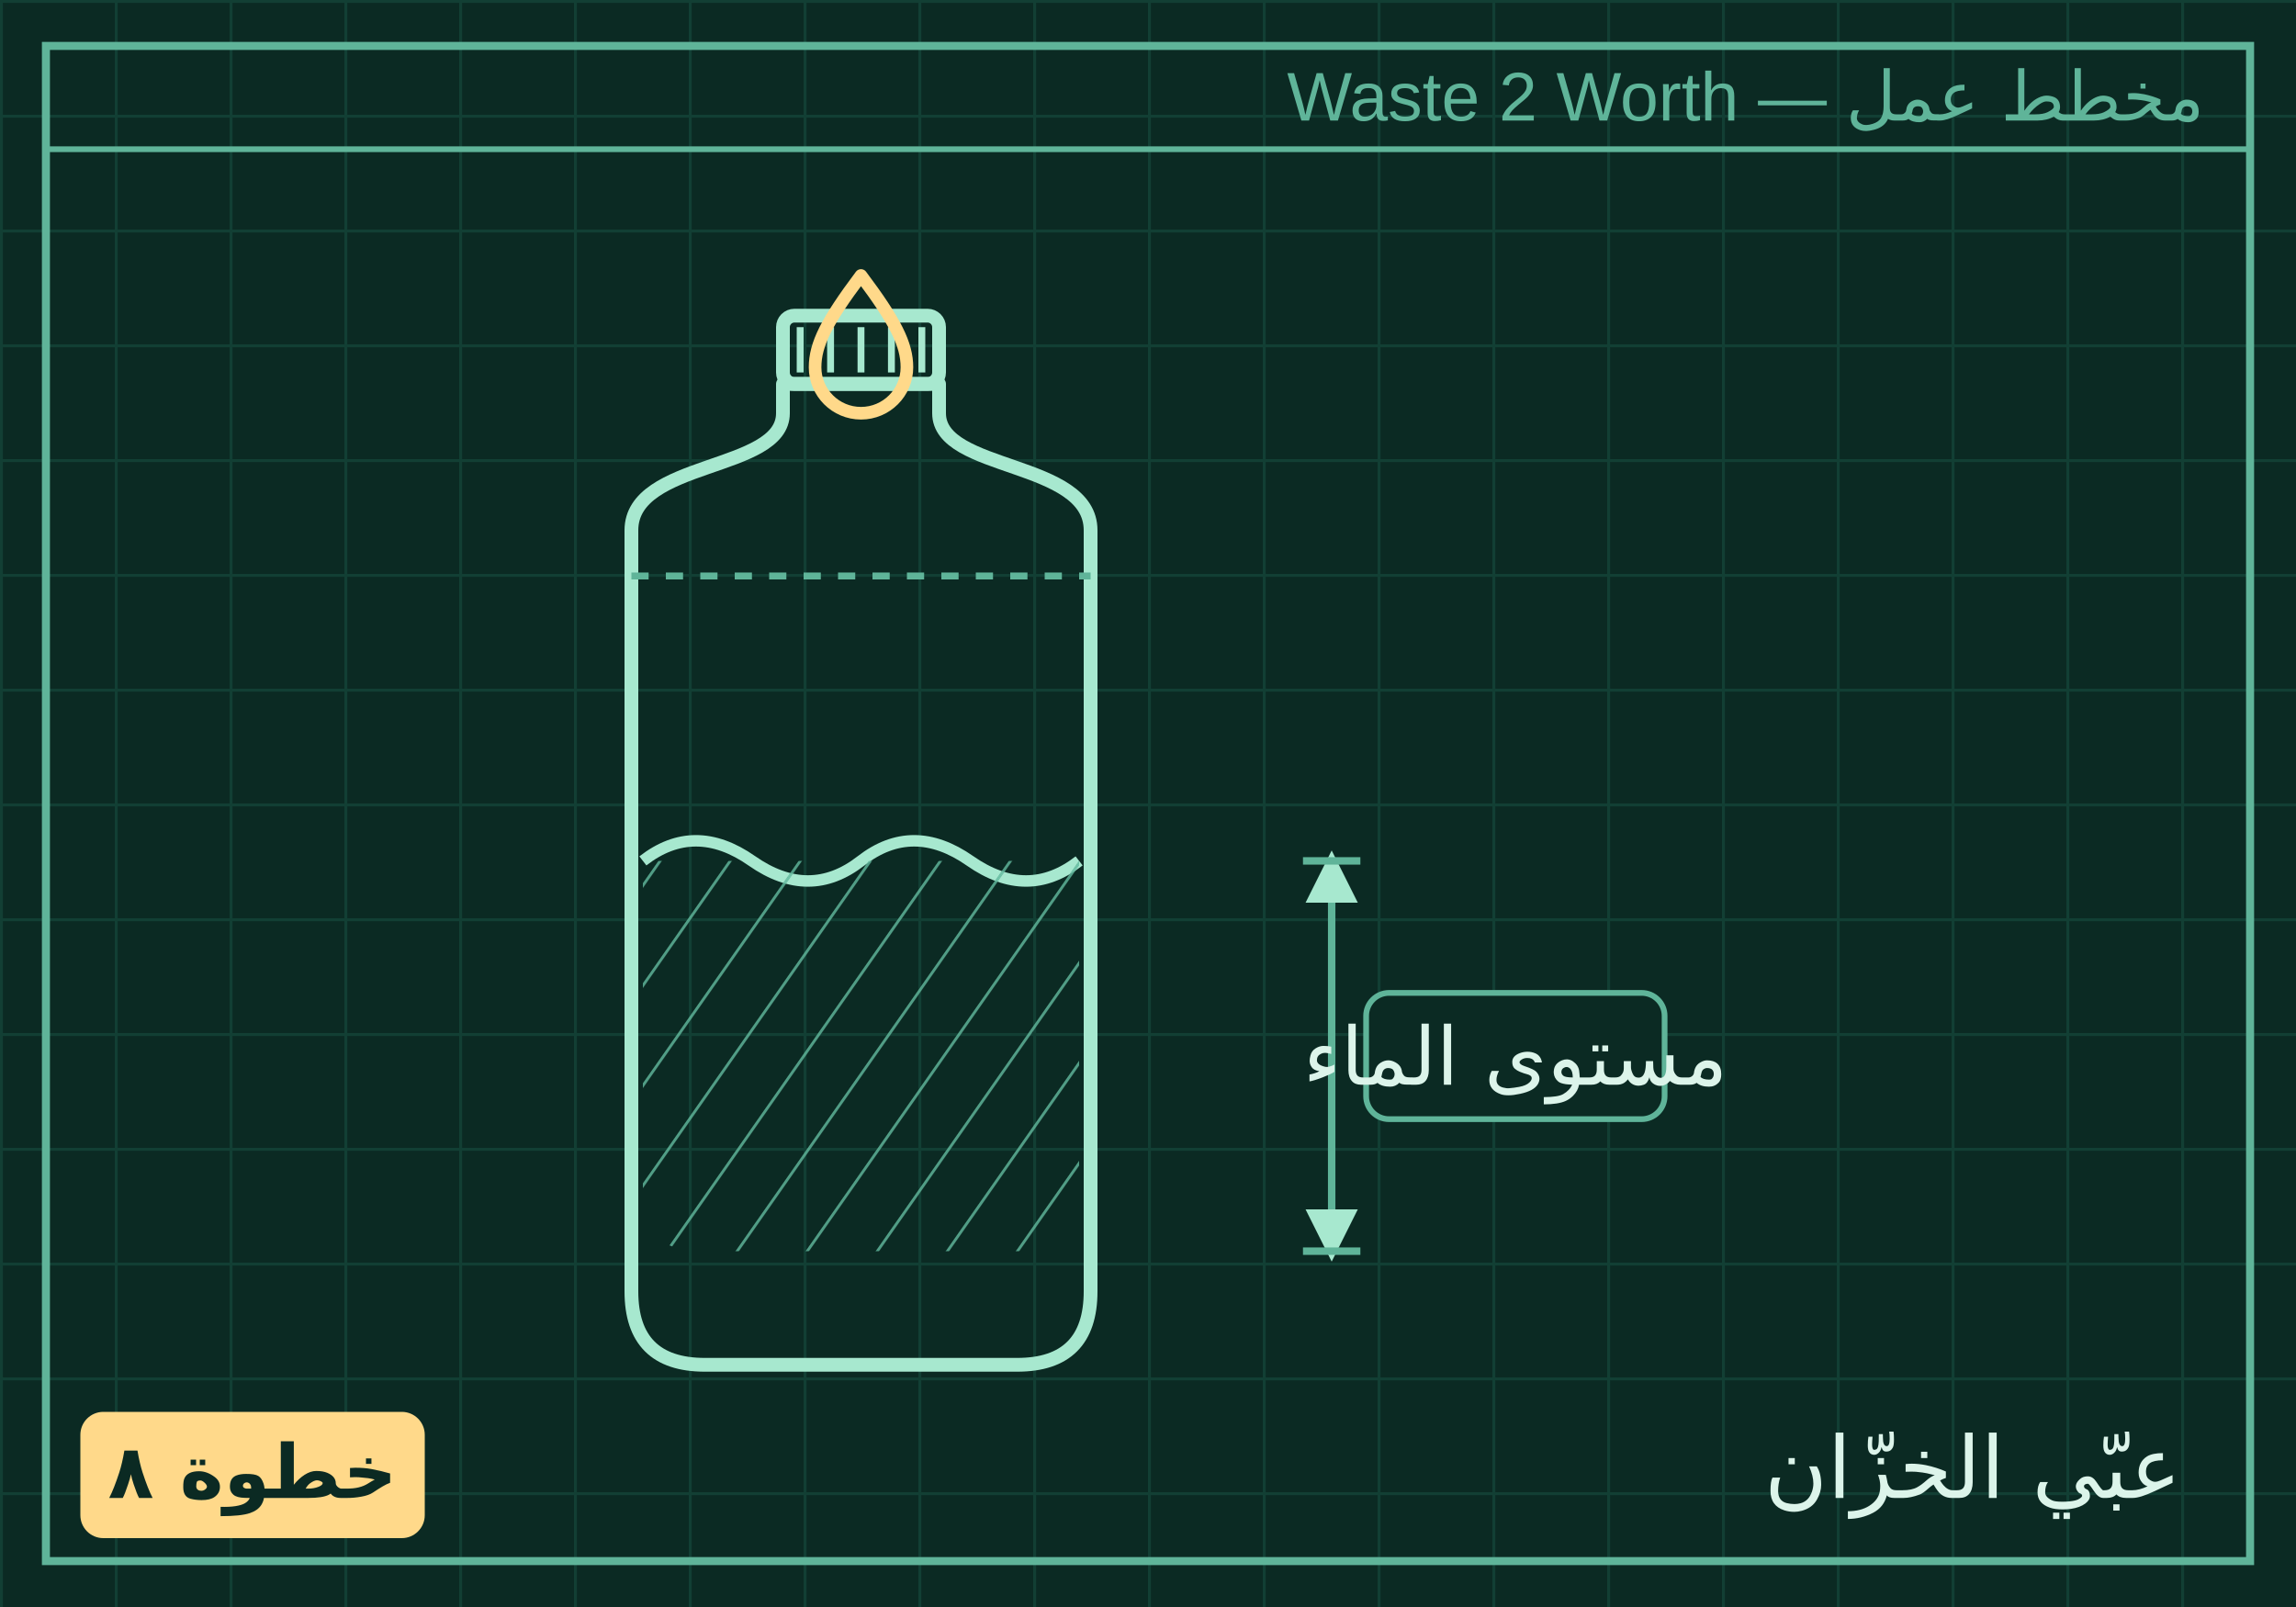
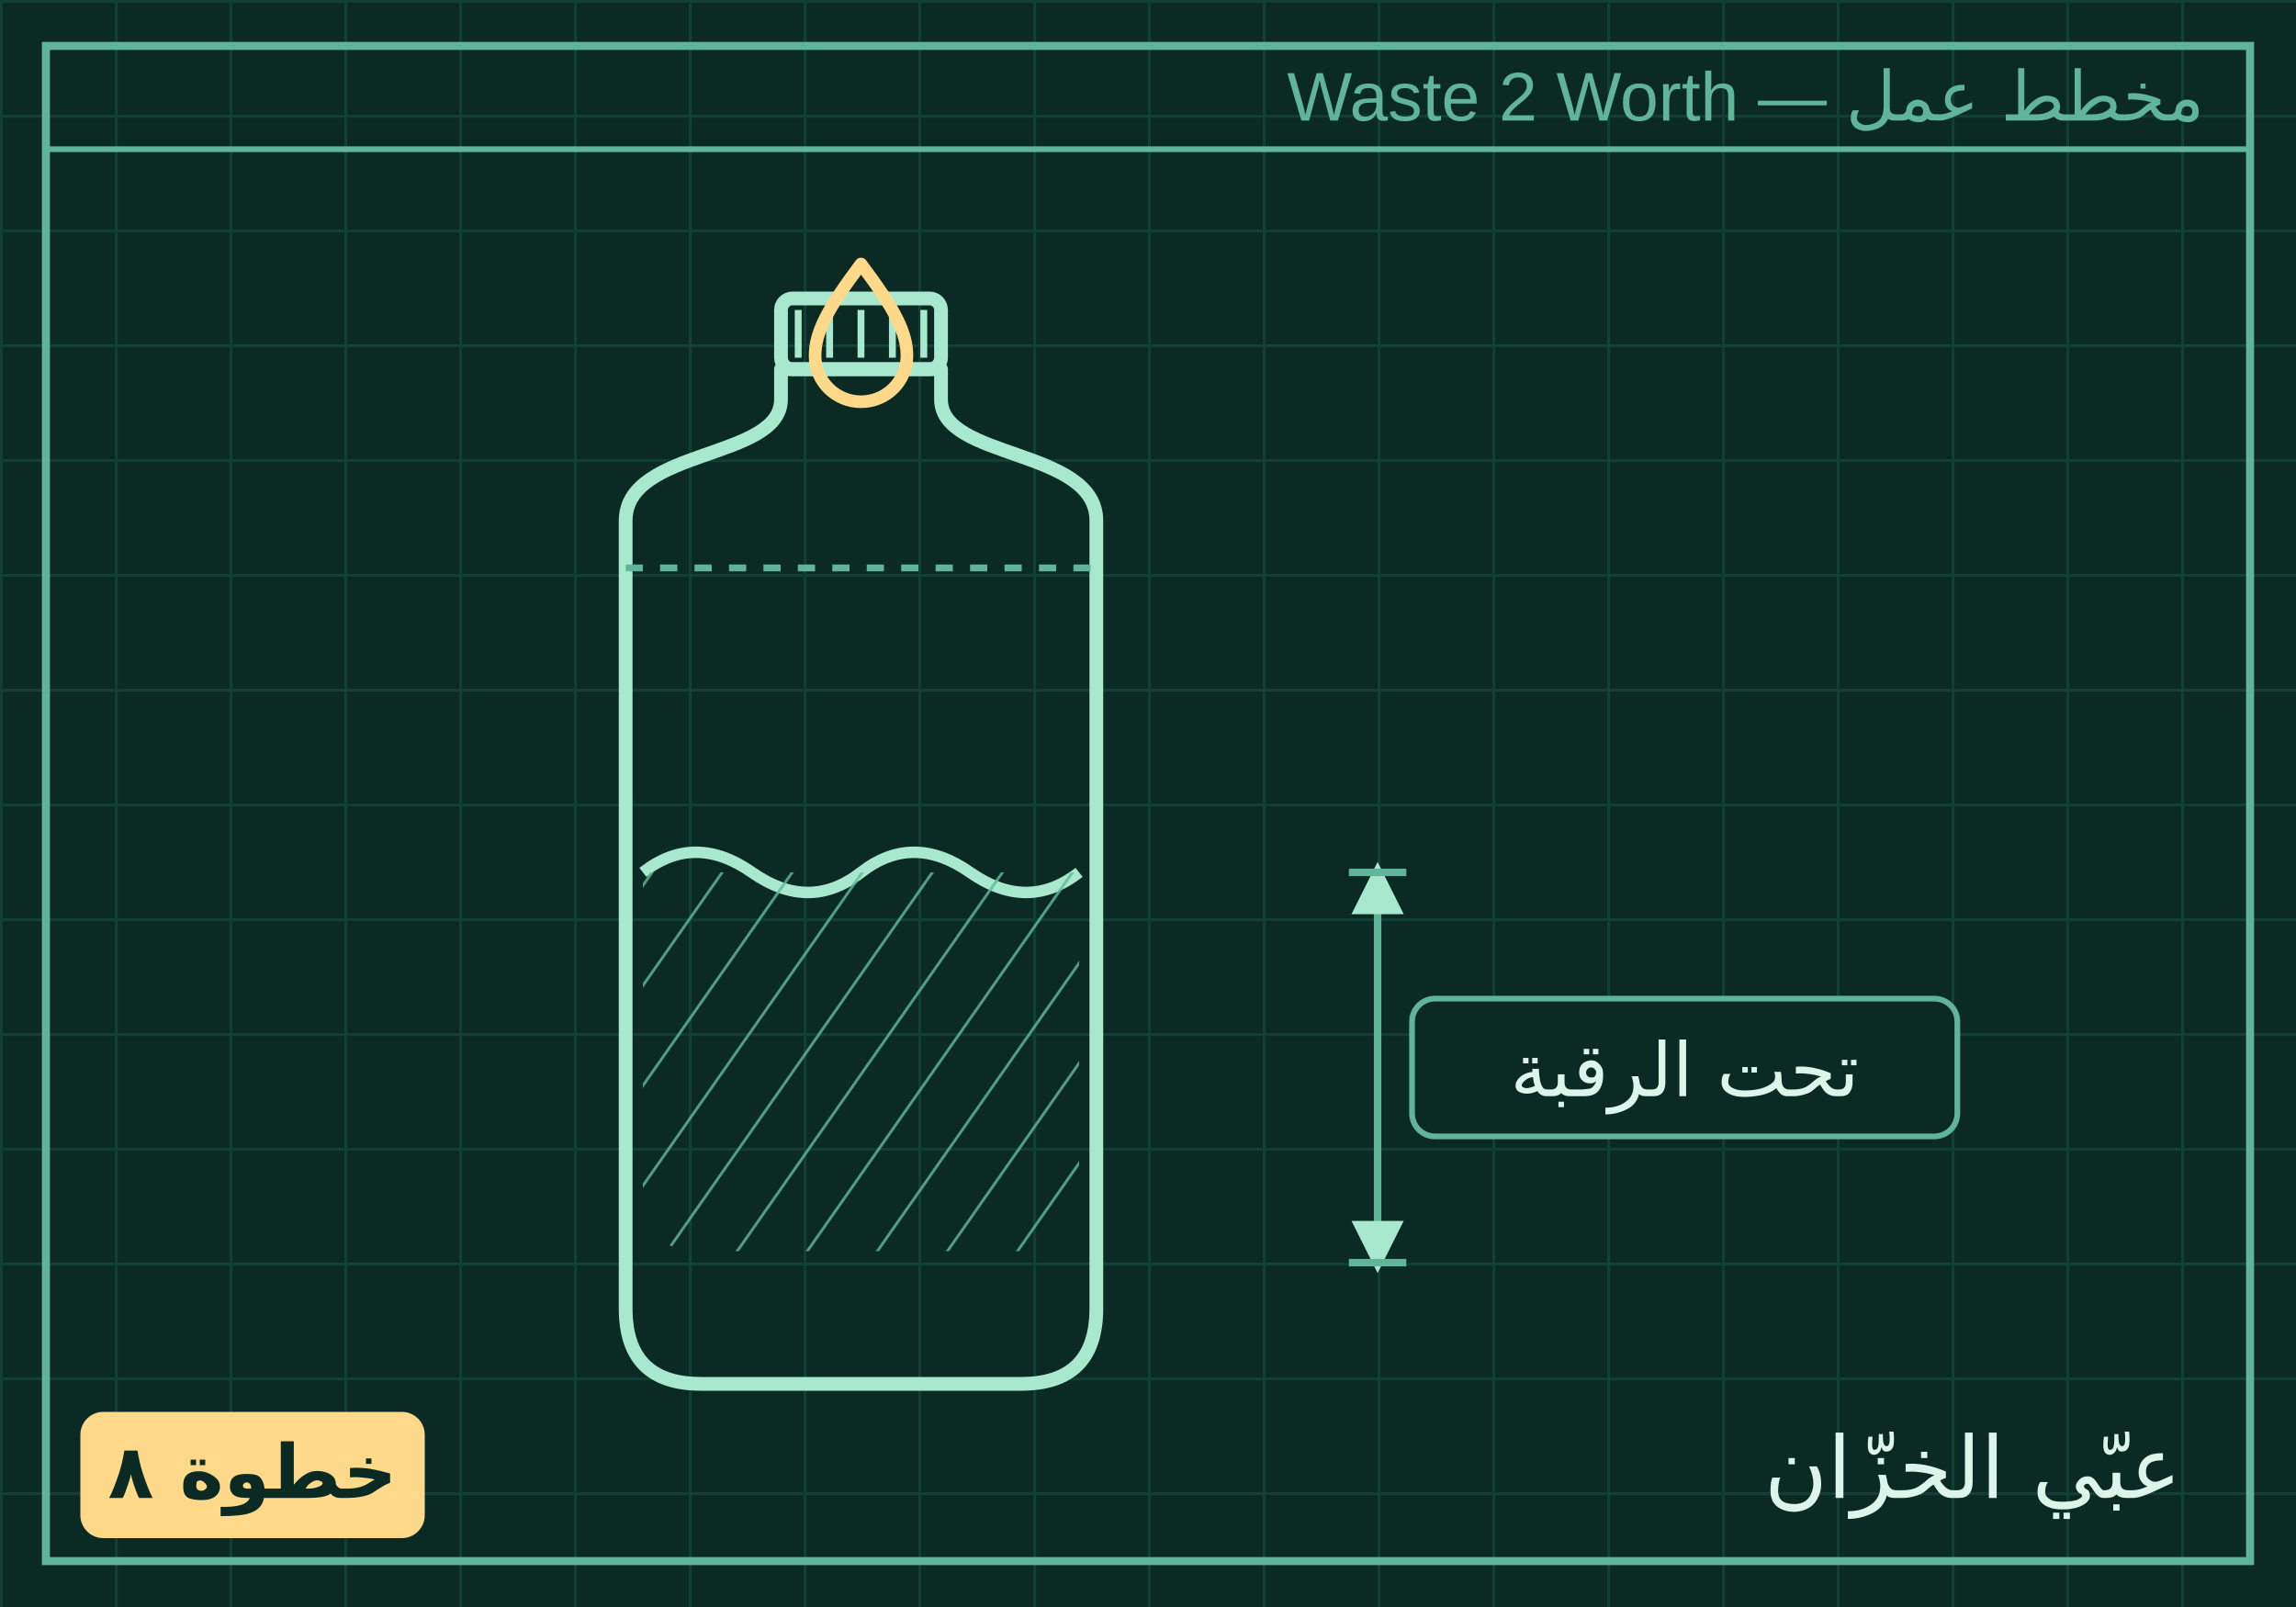
<svg xmlns="http://www.w3.org/2000/svg" width="400" height="280" viewBox="0 0 400 280">
  <defs>
    <marker id="ah" viewBox="0 0 10 10" refX="8" refY="5" markerWidth="7" markerHeight="7" orient="auto-start-reverse">
      <path d="M0 0L10 5L0 10z" fill="#a7e8cf" />
    </marker>
    <marker id="ahh" viewBox="0 0 10 10" refX="8" refY="5" markerWidth="7" markerHeight="7" orient="auto-start-reverse">
      <path d="M0 0L10 5L0 10z" fill="#ffd98a" />
    </marker>
    <pattern id="grid" width="20" height="20" patternUnits="userSpaceOnUse">
      <path d="M20 0H0V20" fill="none" stroke="#123f34" stroke-width="1" />
    </pattern>
    <pattern id="soil" width="9" height="9" patternUnits="userSpaceOnUse">
      <circle cx="2" cy="2" r="1.1" fill="#5fb499" />
      <circle cx="6.5" cy="6" r="1.1" fill="#5fb499" />
    </pattern>
    <pattern id="water" width="10" height="10" patternUnits="userSpaceOnUse" patternTransform="rotate(35)">
      <line x1="0" y1="0" x2="0" y2="10" stroke="#5fb499" stroke-width="1" />
    </pattern>
  </defs>
  <rect width="400" height="280" fill="#0b2a23" />
  <rect width="400" height="280" fill="url(#grid)" />
  <rect x="8" y="8" width="384" height="264" fill="none" stroke="#5fb499" stroke-width="1.4" />
  <rect x="8" y="8" width="384" height="18" fill="none" stroke="#5fb499" stroke-width="1" />
  <text x="384" y="21" font-family="'Segoe UI',Tahoma,Arial,sans-serif" font-size="12" fill="#5fb499" text-anchor="start" direction="rtl">مخطط عمل — Waste 2 Worth</text>
  <g fill="none" stroke="#a7e8cf" stroke-width="2.4" stroke-linejoin="round">
-     <rect x="136.4" y="55" width="27.2" height="11.9" rx="2" />
-     <line x1="139.4" y1="57" x2="139.4" y2="64.9" stroke="#a7e8cf" stroke-width="1.2" />
-     <line x1="144.7" y1="57" x2="144.7" y2="64.9" stroke="#a7e8cf" stroke-width="1.2" />
-     <line x1="150" y1="57" x2="150" y2="64.9" stroke="#a7e8cf" stroke-width="1.2" />
-     <line x1="155.3" y1="57" x2="155.3" y2="64.9" stroke="#a7e8cf" stroke-width="1.2" />
-     <line x1="160.6" y1="57" x2="160.6" y2="64.9" stroke="#a7e8cf" stroke-width="1.2" />
-     <path d="M136.4 66.9 v5.1       C 136.4 82.2, 110 80.16, 110 92.4       v132.6       q0 12.8 12.8 12.8       h54.4       q12.8 0 12.8 -12.8       v-132.6       C 190 80.16, 163.6 82.2, 163.6 72       v-5.1 z" />
-     <path d="M110 100.356 h80" stroke="#5fb499" stroke-width="1.2" stroke-dasharray="3 3" />
+     <rect x="136.06" y="52" width="27.88" height="12.32" rx="2" />
+     <line x1="139.06" y1="54" x2="139.06" y2="62.32" stroke="#a7e8cf" stroke-width="1.2" />
+     <line x1="144.53" y1="54" x2="144.53" y2="62.32" stroke="#a7e8cf" stroke-width="1.2" />
+     <line x1="150" y1="54" x2="150" y2="62.32" stroke="#a7e8cf" stroke-width="1.2" />
+     <line x1="155.47" y1="54" x2="155.47" y2="62.32" stroke="#a7e8cf" stroke-width="1.2" />
+     <line x1="160.94" y1="54" x2="160.94" y2="62.32" stroke="#a7e8cf" stroke-width="1.2" />
+     <path d="M136.06 64.32 v5.28       C 136.06 80.16, 109 78.048, 109 90.72       v137.28       q0 13.12 13.12 13.12       h55.76       q13.12 0 13.12 -13.12       v-137.28       C 191 78.048, 163.94 80.16, 163.94 69.6       v-5.28 z" />
+     <path d="M109 98.957 h82" stroke="#5fb499" stroke-width="1.2" stroke-dasharray="3 3" />
  </g>
-   <path d="M112 150q9 -7 19 0t19 0t19 0t19 0" fill="none" stroke="#a7e8cf" stroke-width="2" />
-   <path d="M112 150h76v58q0 10 -10 10h-56q-10 0 -10 -10z" fill="url(#water)" opacity="0.8" />
+   <path d="M112 152q9 -7 19 0t19 0t19 0t19 0" fill="none" stroke="#a7e8cf" stroke-width="2" />
+   <path d="M112 152h76v56q0 10 -10 10h-56q-10 0 -10 -10z" fill="url(#water)" opacity="0.8" />
  <g stroke="#5fb499" stroke-width="1.3" fill="none">
-     <line x1="232" y1="150" x2="232" y2="218" marker-start="url(#ah)" marker-end="url(#ah)" />
-     <line x1="227" y1="150" x2="237" y2="150" />
-     <line x1="227" y1="218" x2="237" y2="218" />
+     <line x1="240" y1="152" x2="240" y2="220" marker-start="url(#ah)" marker-end="url(#ah)" />
+     <line x1="235" y1="152" x2="245" y2="152" />
+     <line x1="235" y1="220" x2="245" y2="220" />
  </g>
-   <rect x="238" y="173" width="52" height="22" rx="4" fill="#0b2a23" stroke="#5fb499" stroke-width="1" />
-   <text x="264" y="189" font-family="'Segoe UI',Tahoma,Arial,sans-serif" font-size="14" fill="#dcf4ea" text-anchor="middle" direction="rtl">مستوى الماء</text>
-   <g transform="translate(150 60) rotate(0)" fill="none" stroke="#ffd98a" stroke-width="2.2" stroke-linecap="round" stroke-linejoin="round">
+   <rect x="246" y="174" width="95" height="24" rx="4" fill="#0b2a23" stroke="#5fb499" stroke-width="1" />
+   <text x="293.5" y="191" font-family="'Segoe UI',Tahoma,Arial,sans-serif" font-size="13" fill="#dcf4ea" text-anchor="middle" direction="rtl">تحت الرقبة</text>
+   <g transform="translate(150 58) rotate(0)" fill="none" stroke="#ffd98a" stroke-width="2.2" stroke-linecap="round" stroke-linejoin="round">
    <path d="M0 -12c6 8 8 12 8 16a8 8 0 0 1 -16 0c0 -4 2 -8 8 -16z" />
  </g>
  <g>
    <rect x="14" y="246" width="60" height="22" rx="4" fill="#ffd98a" />
    <text x="44" y="261" font-family="'Segoe UI',Tahoma,Arial,sans-serif" font-size="13" font-weight="700" fill="#0b2a23" text-anchor="middle">خطوة ٨</text>
    <text x="380" y="261" font-family="'Segoe UI',Tahoma,Arial,sans-serif" font-size="15" fill="#dcf4ea" text-anchor="start" direction="rtl">عبّي الخزّان</text>
  </g>
</svg>
